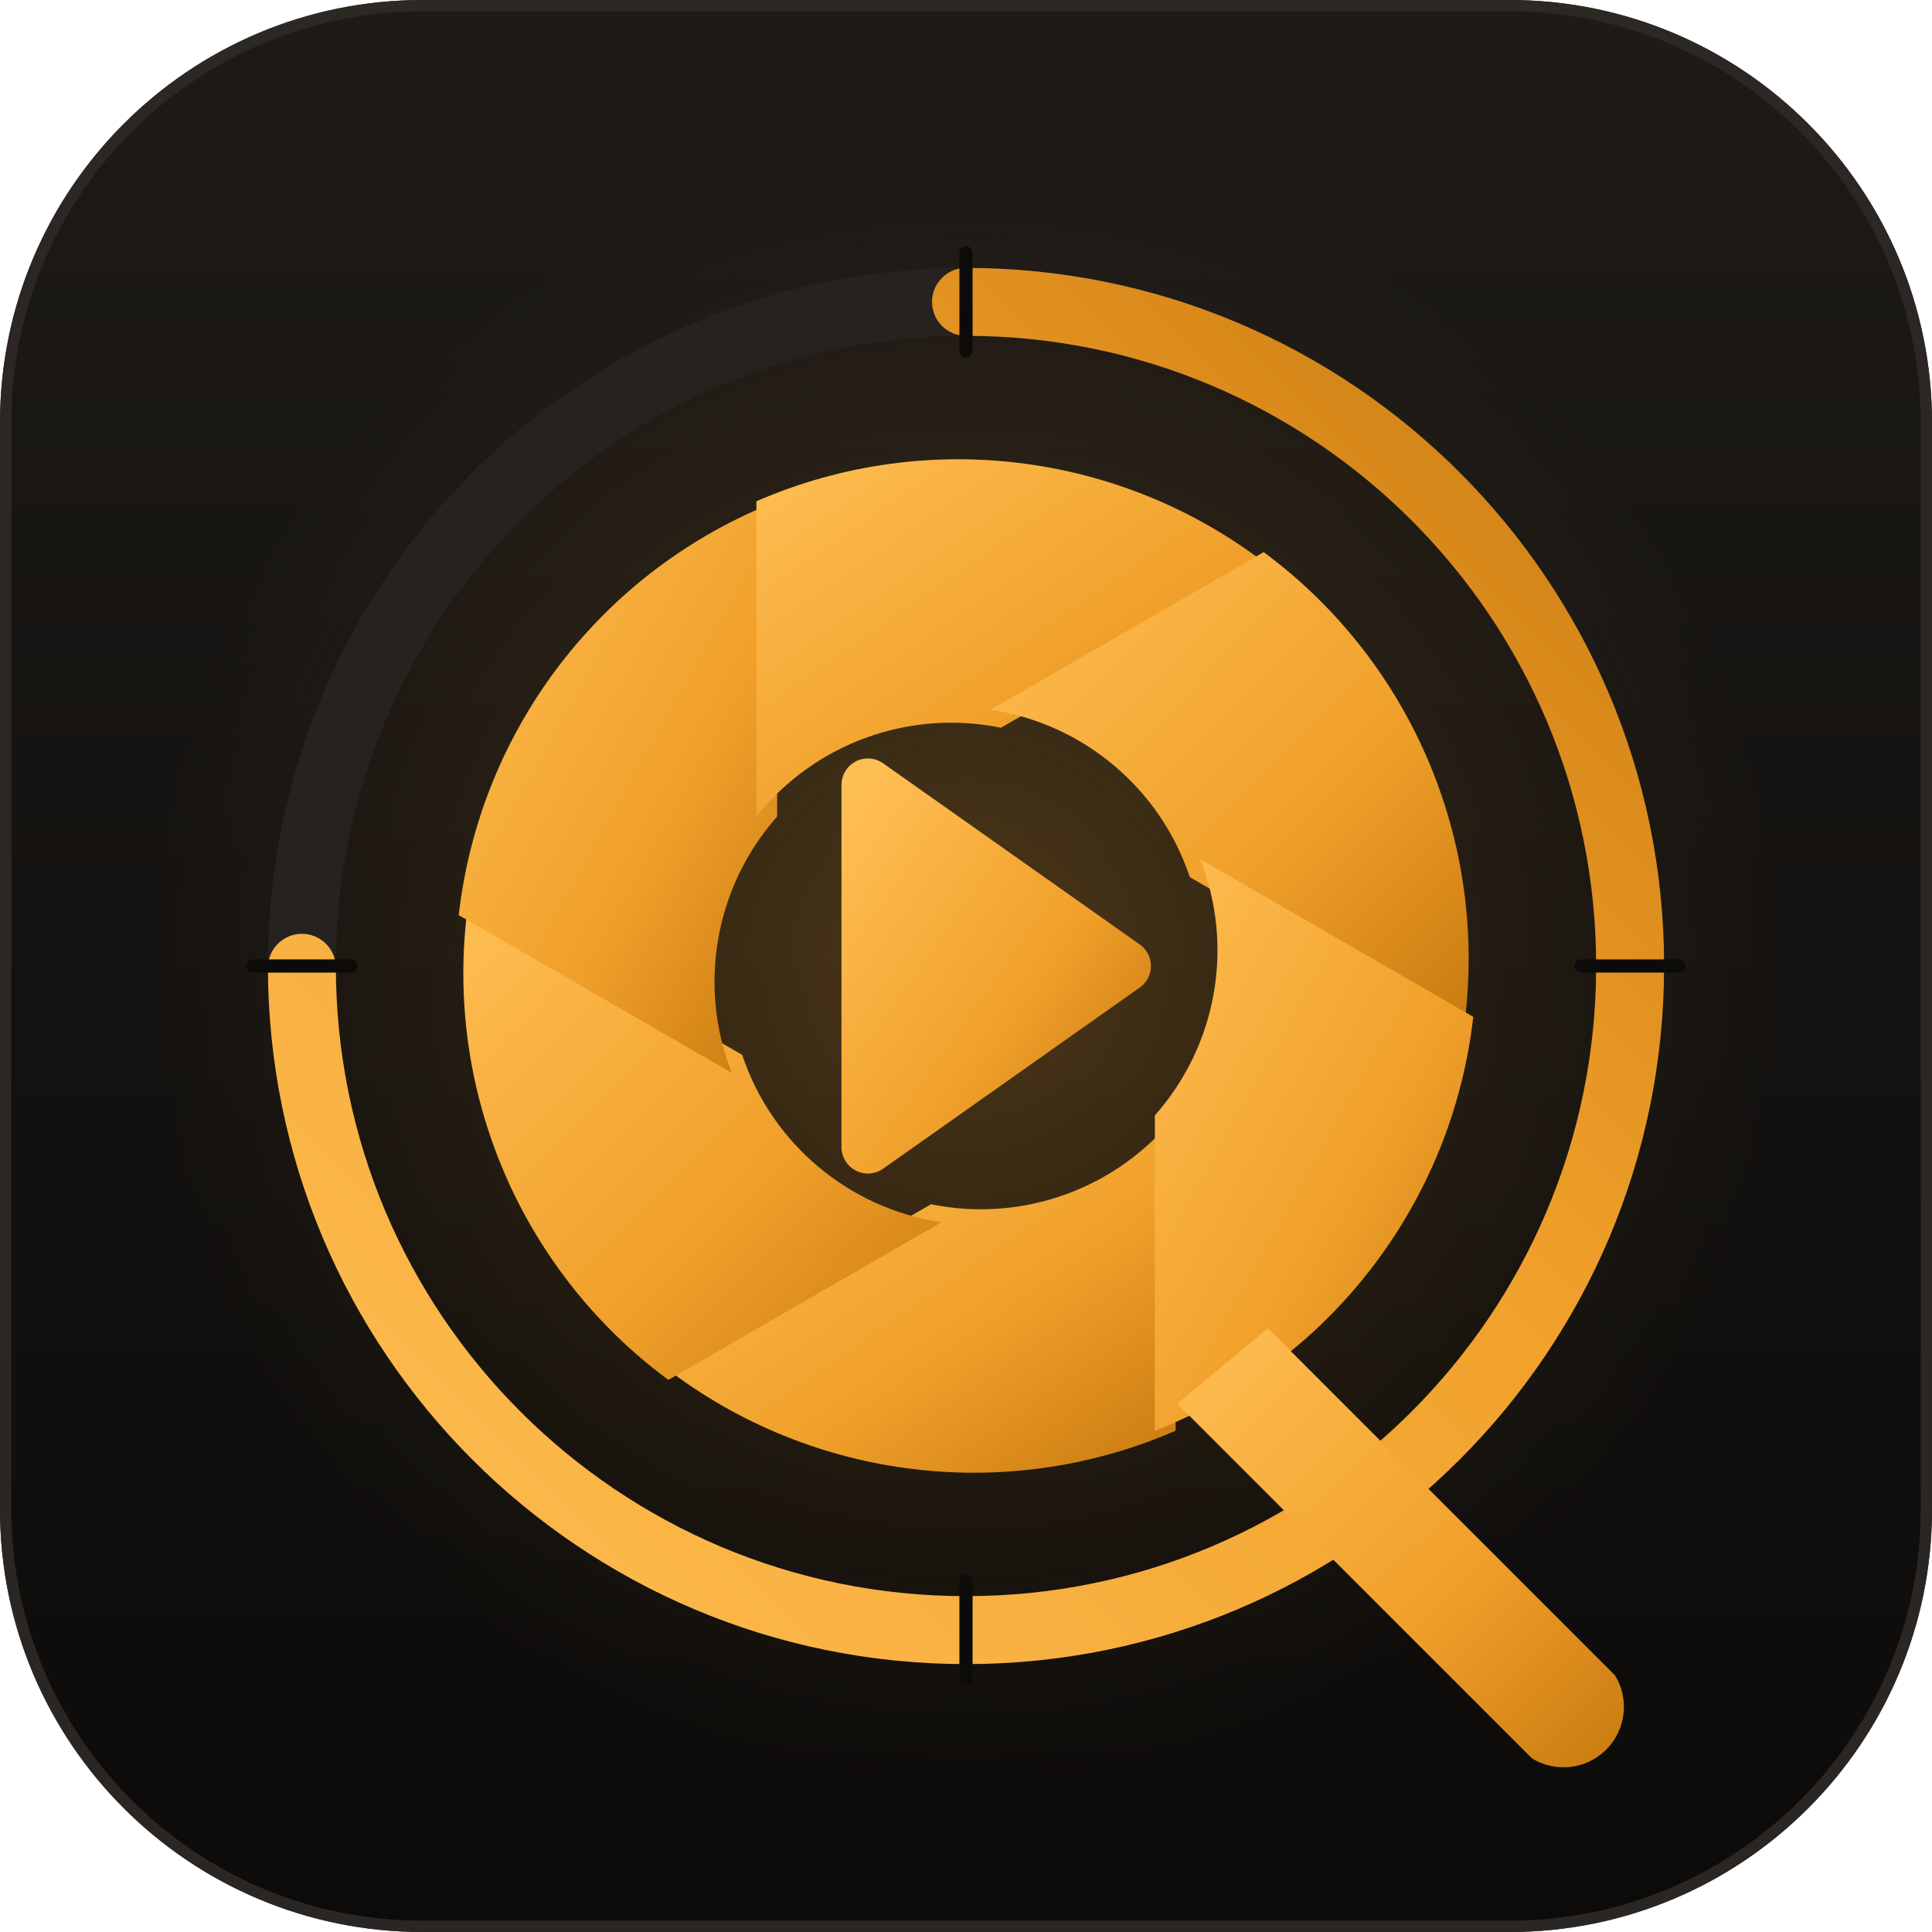
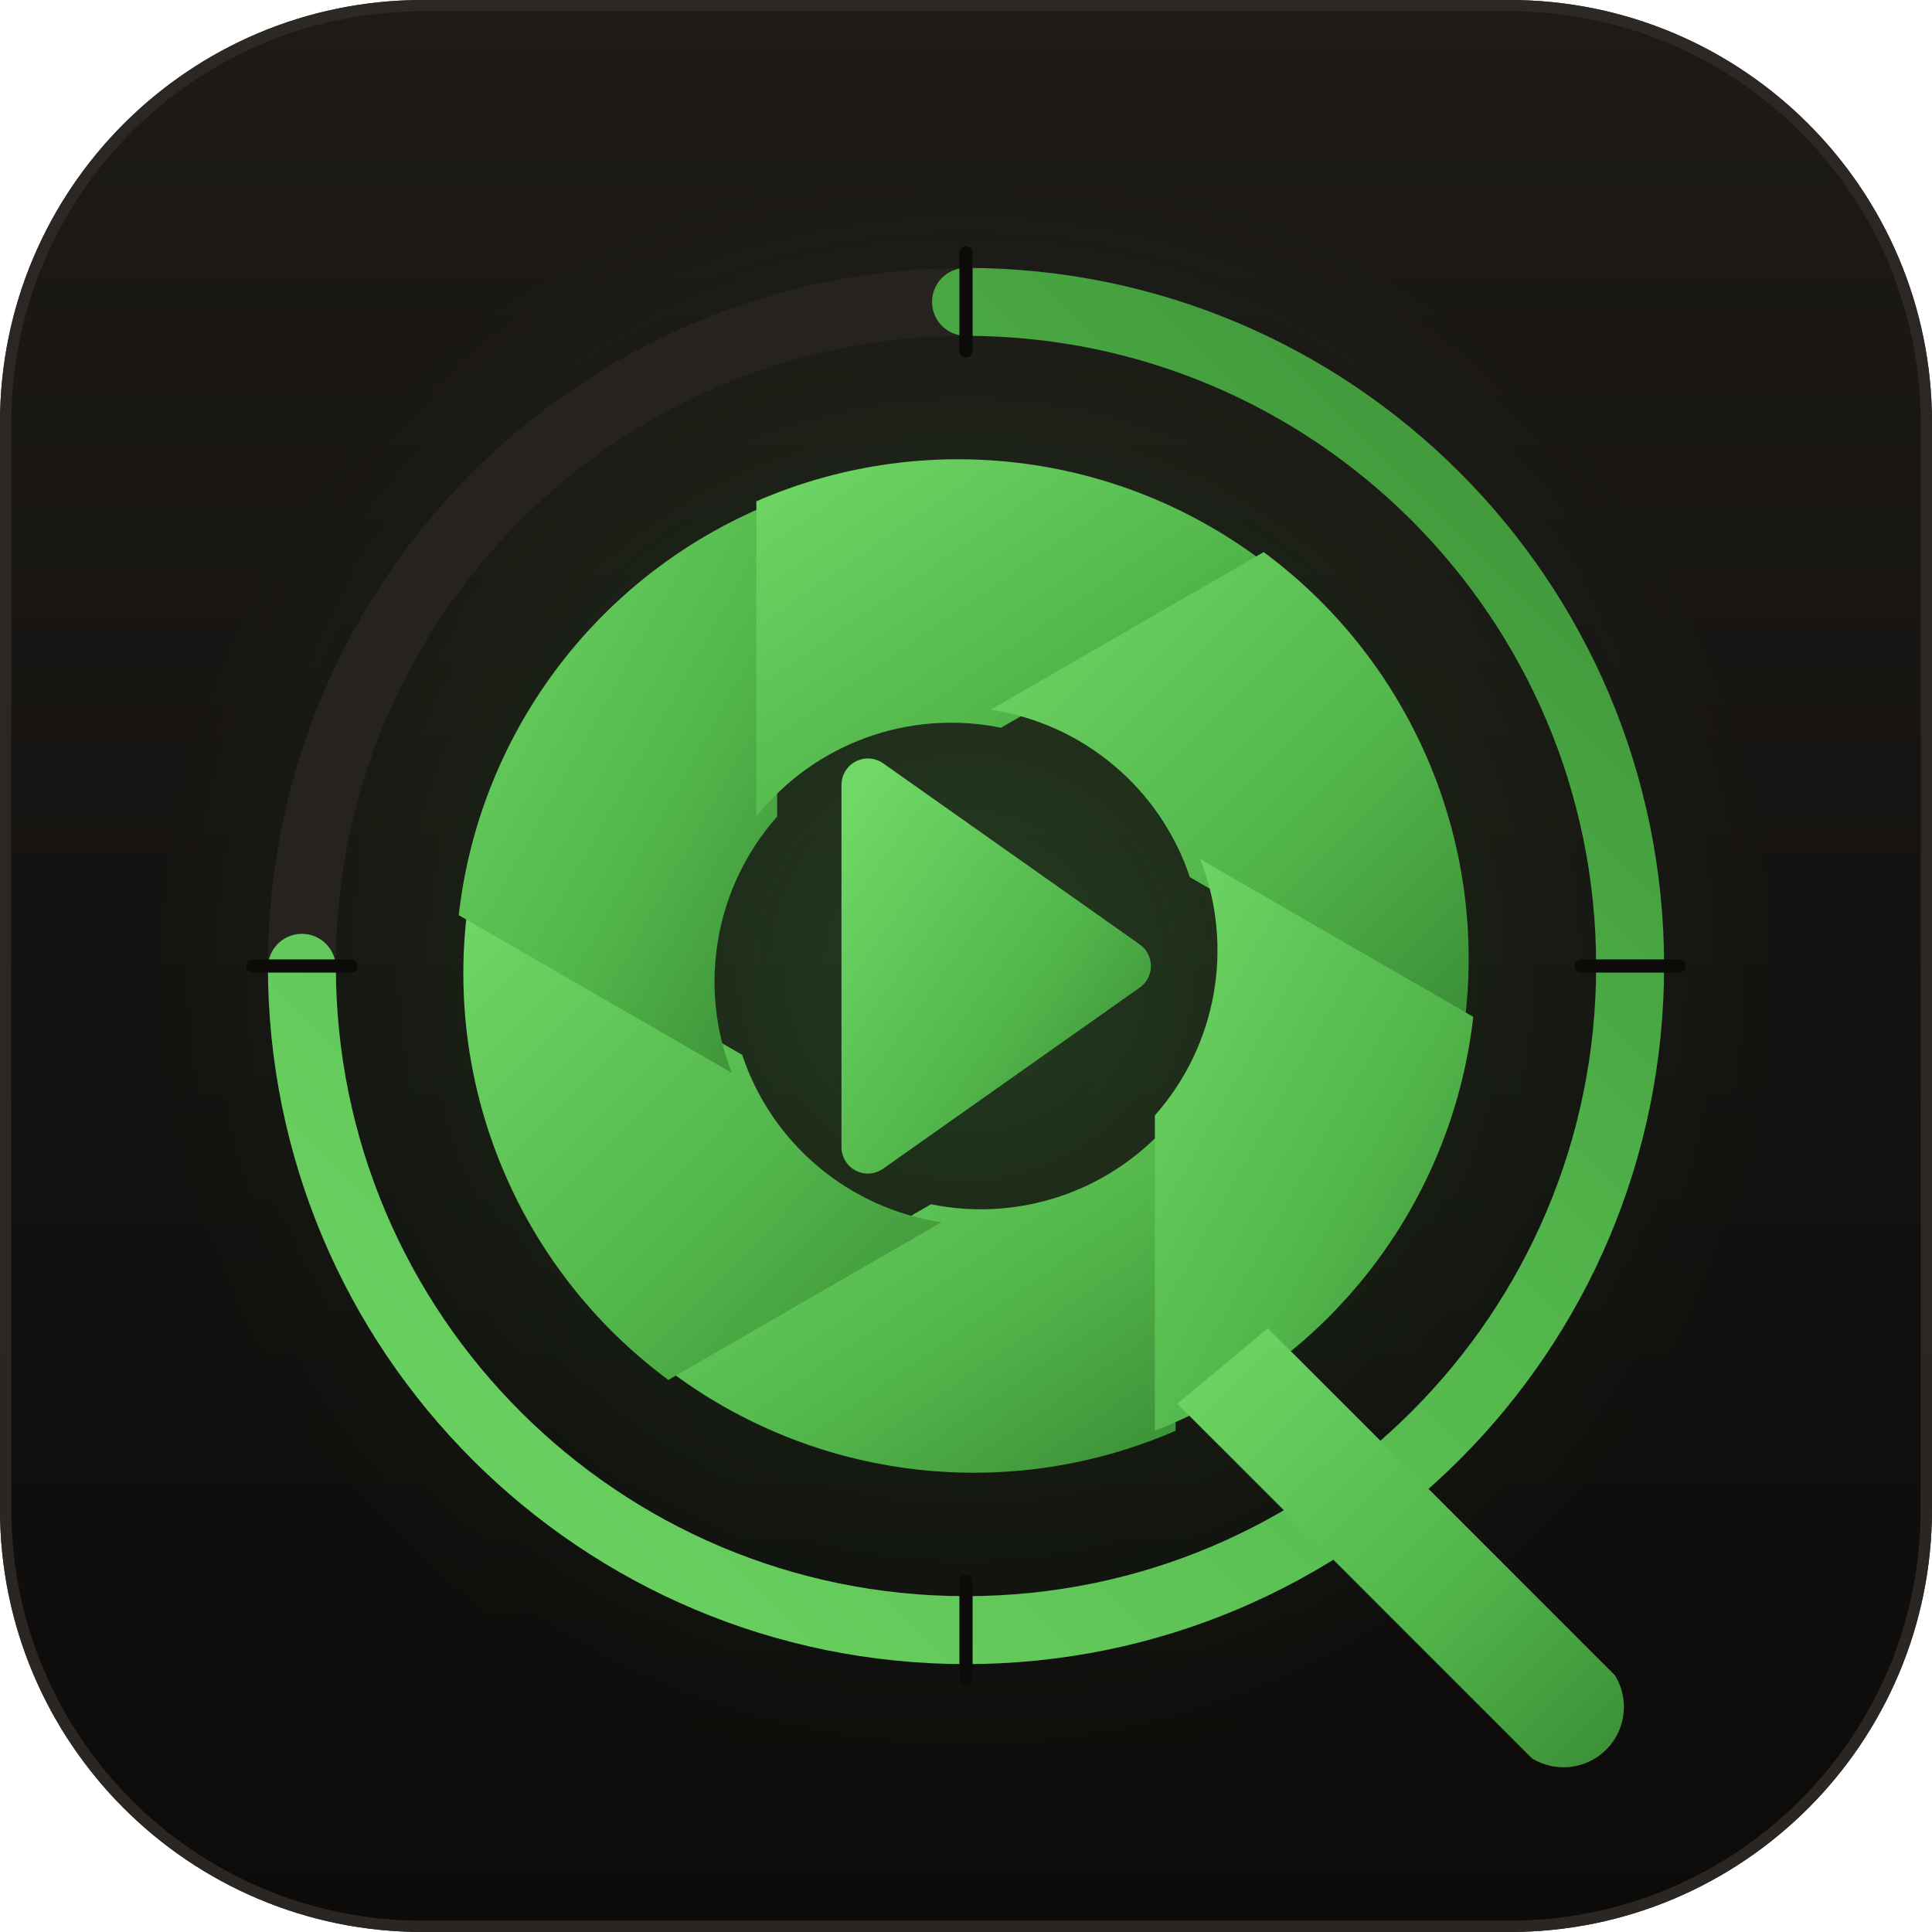
<svg xmlns="http://www.w3.org/2000/svg" width="512" height="512" viewBox="0 0 512 512" role="img" aria-label="StrmQt">
  <defs>
    <linearGradient id="tileGrad" x1="0%" y1="0%" x2="0%" y2="100%">
      <stop offset="0%" stop-color="#1D1A17" />
      <stop offset="100%" stop-color="#0C0B0A" />
    </linearGradient>
    <linearGradient id="accentGrad" x1="0%" y1="0%" x2="100%" y2="100%">
-       <stop offset="0%" stop-color="#FFBE53" />
-       <stop offset="60%" stop-color="#F0A02A" />
-       <stop offset="100%" stop-color="#C87A10" />
+       <stop offset="0%" stop-color="#6FD866" />
+       <stop offset="60%" stop-color="#52B54B" />
+       <stop offset="100%" stop-color="#3B8E35" />
    </linearGradient>
    <radialGradient id="projectorGlow" cx="50%" cy="50%" r="50%">
-       <stop offset="0%" stop-color="#F0A02A" stop-opacity="0.26" />
-       <stop offset="65%" stop-color="#F0A02A" stop-opacity="0.06" />
-       <stop offset="100%" stop-color="#F0A02A" stop-opacity="0" />
+       <stop offset="0%" stop-color="#52B54B" stop-opacity="0.26" />
+       <stop offset="65%" stop-color="#52B54B" stop-opacity="0.06" />
+       <stop offset="100%" stop-color="#52B54B" stop-opacity="0" />
    </radialGradient>
  </defs>
  <rect x="0" y="0" width="512" height="512" rx="112" ry="112" fill="url(#tileGrad)" />
  <rect x="1.5" y="1.5" width="509" height="509" rx="110.5" ry="110.5" fill="none" stroke="#2E2A26" stroke-width="3" stroke-opacity="0.9" />
  <circle cx="256.0" cy="256.0" r="220" fill="url(#projectorGlow)" />
  <circle cx="256.0" cy="256.0" r="176.0" fill="none" stroke="#262220" stroke-width="18" />
  <circle cx="256.0" cy="256.0" r="176.0" fill="none" stroke="url(#accentGrad)" stroke-width="18" stroke-linecap="round" stroke-dasharray="829 277" transform="rotate(-90 256.0 256.0)" />
  <line x1="419.0" y1="256.0" x2="445.0" y2="256.0" stroke="#0C0B0A" stroke-width="3.5" stroke-linecap="round" />
  <line x1="256.0" y1="419.0" x2="256.0" y2="445.0" stroke="#0C0B0A" stroke-width="3.5" stroke-linecap="round" />
  <line x1="93.0" y1="256.0" x2="67.0" y2="256.0" stroke="#0C0B0A" stroke-width="3.5" stroke-linecap="round" />
  <line x1="256.0" y1="93.0" x2="256.0" y2="67.0" stroke="#0C0B0A" stroke-width="3.5" stroke-linecap="round" />
  <g fill="url(#accentGrad)">
    <path d="M 311.55 295.60 L 311.55 379.16 A 134.00 134.00 0 0 1 174.37 360.92 L 246.73 319.14 A 66.00 66.00 0 0 0 311.55 295.60 Z" />
    <path d="M 249.48 323.91 L 177.12 365.69 A 134.00 134.00 0 0 1 124.32 237.77 L 196.68 279.54 A 66.00 66.00 0 0 0 249.48 323.91 Z" />
    <path d="M 193.93 284.31 L 121.57 242.53 A 134.00 134.00 0 0 1 205.95 132.84 L 205.95 216.40 A 66.00 66.00 0 0 0 193.93 284.31 Z" />
    <path d="M 200.45 216.40 L 200.45 132.84 A 134.00 134.00 0 0 1 337.63 151.08 L 265.27 192.86 A 66.00 66.00 0 0 0 200.45 216.40 Z" />
    <path d="M 262.52 188.09 L 334.88 146.31 A 134.00 134.00 0 0 1 387.68 274.23 L 315.32 232.46 A 66.00 66.00 0 0 0 262.52 188.09 Z" />
    <path d="M 318.07 227.69 L 390.43 269.47 A 134.00 134.00 0 0 1 306.05 379.16 L 306.05 295.60 A 66.00 66.00 0 0 0 318.07 227.69 Z" />
    <path d="M 336.00 352.00 L 428.00 444.00 A 16 16 0 0 1 406.00 466.00 L 312.00 372.00 Z" />
  </g>
  <path d="M 230.0 208.0 L 230.0 304.0 L 298.0 256.0 Z" fill="url(#accentGrad)" stroke="url(#accentGrad)" stroke-width="14" stroke-linejoin="round" stroke-linecap="round" />
</svg>
